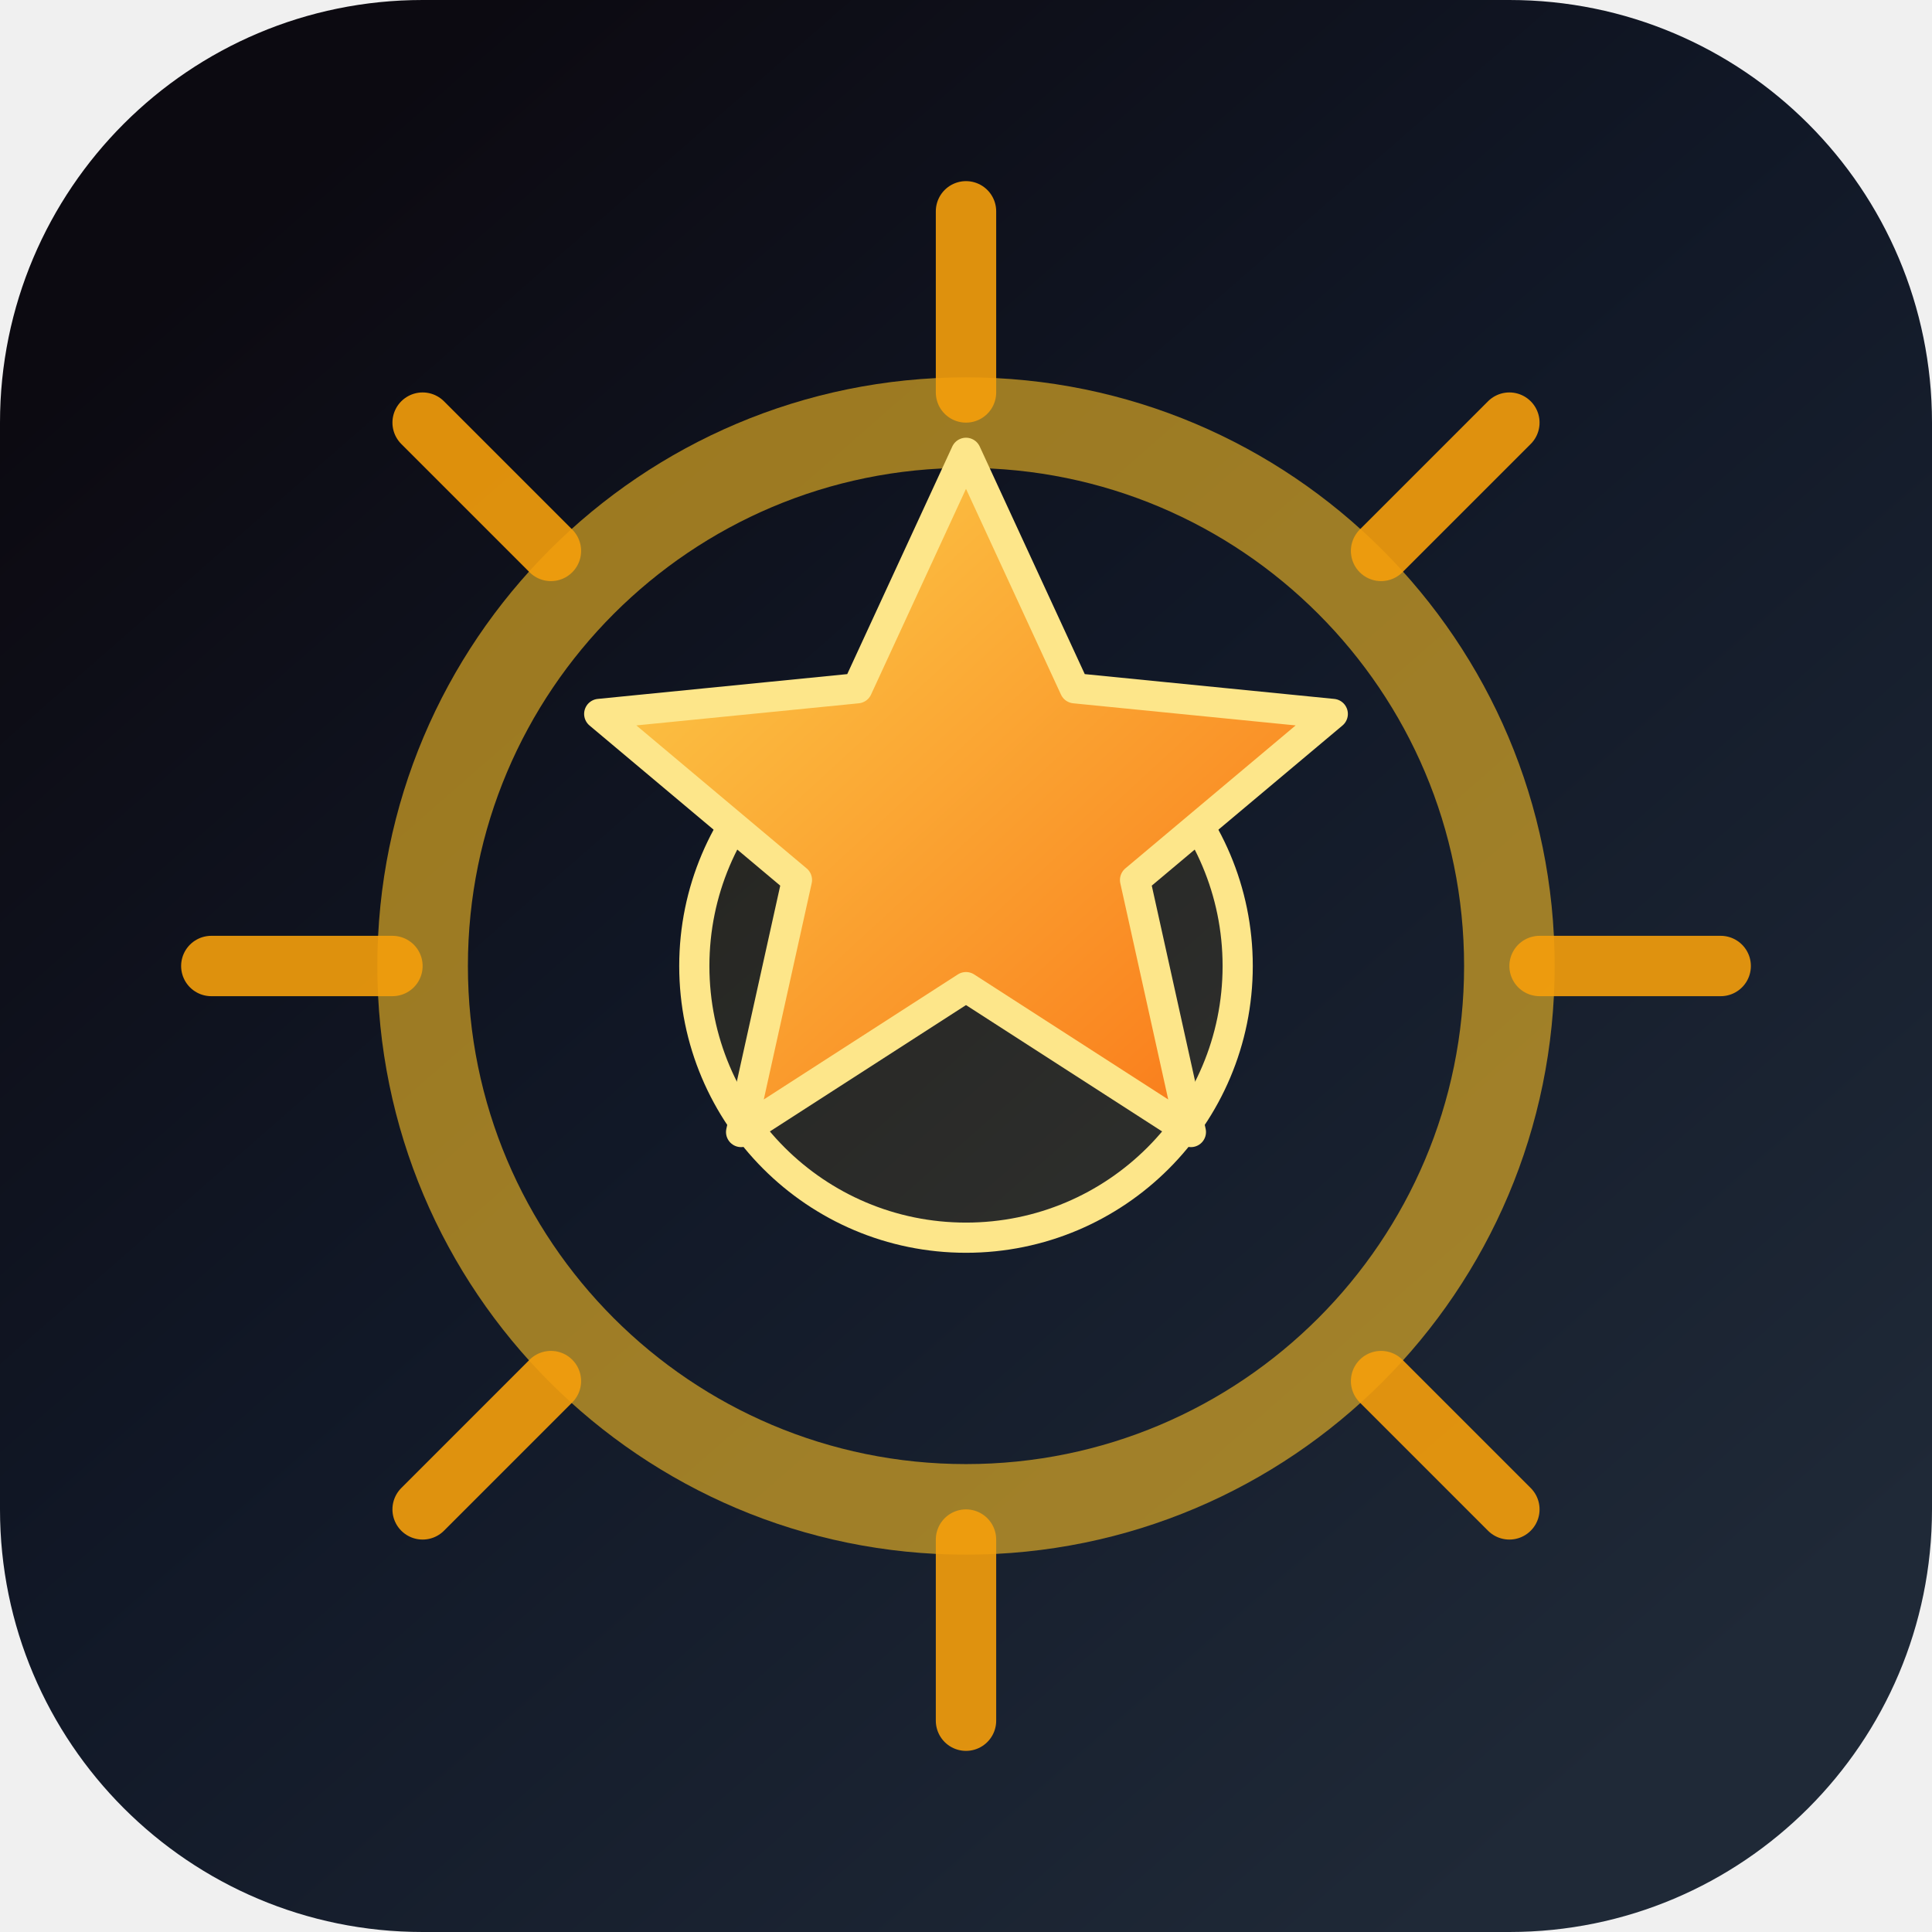
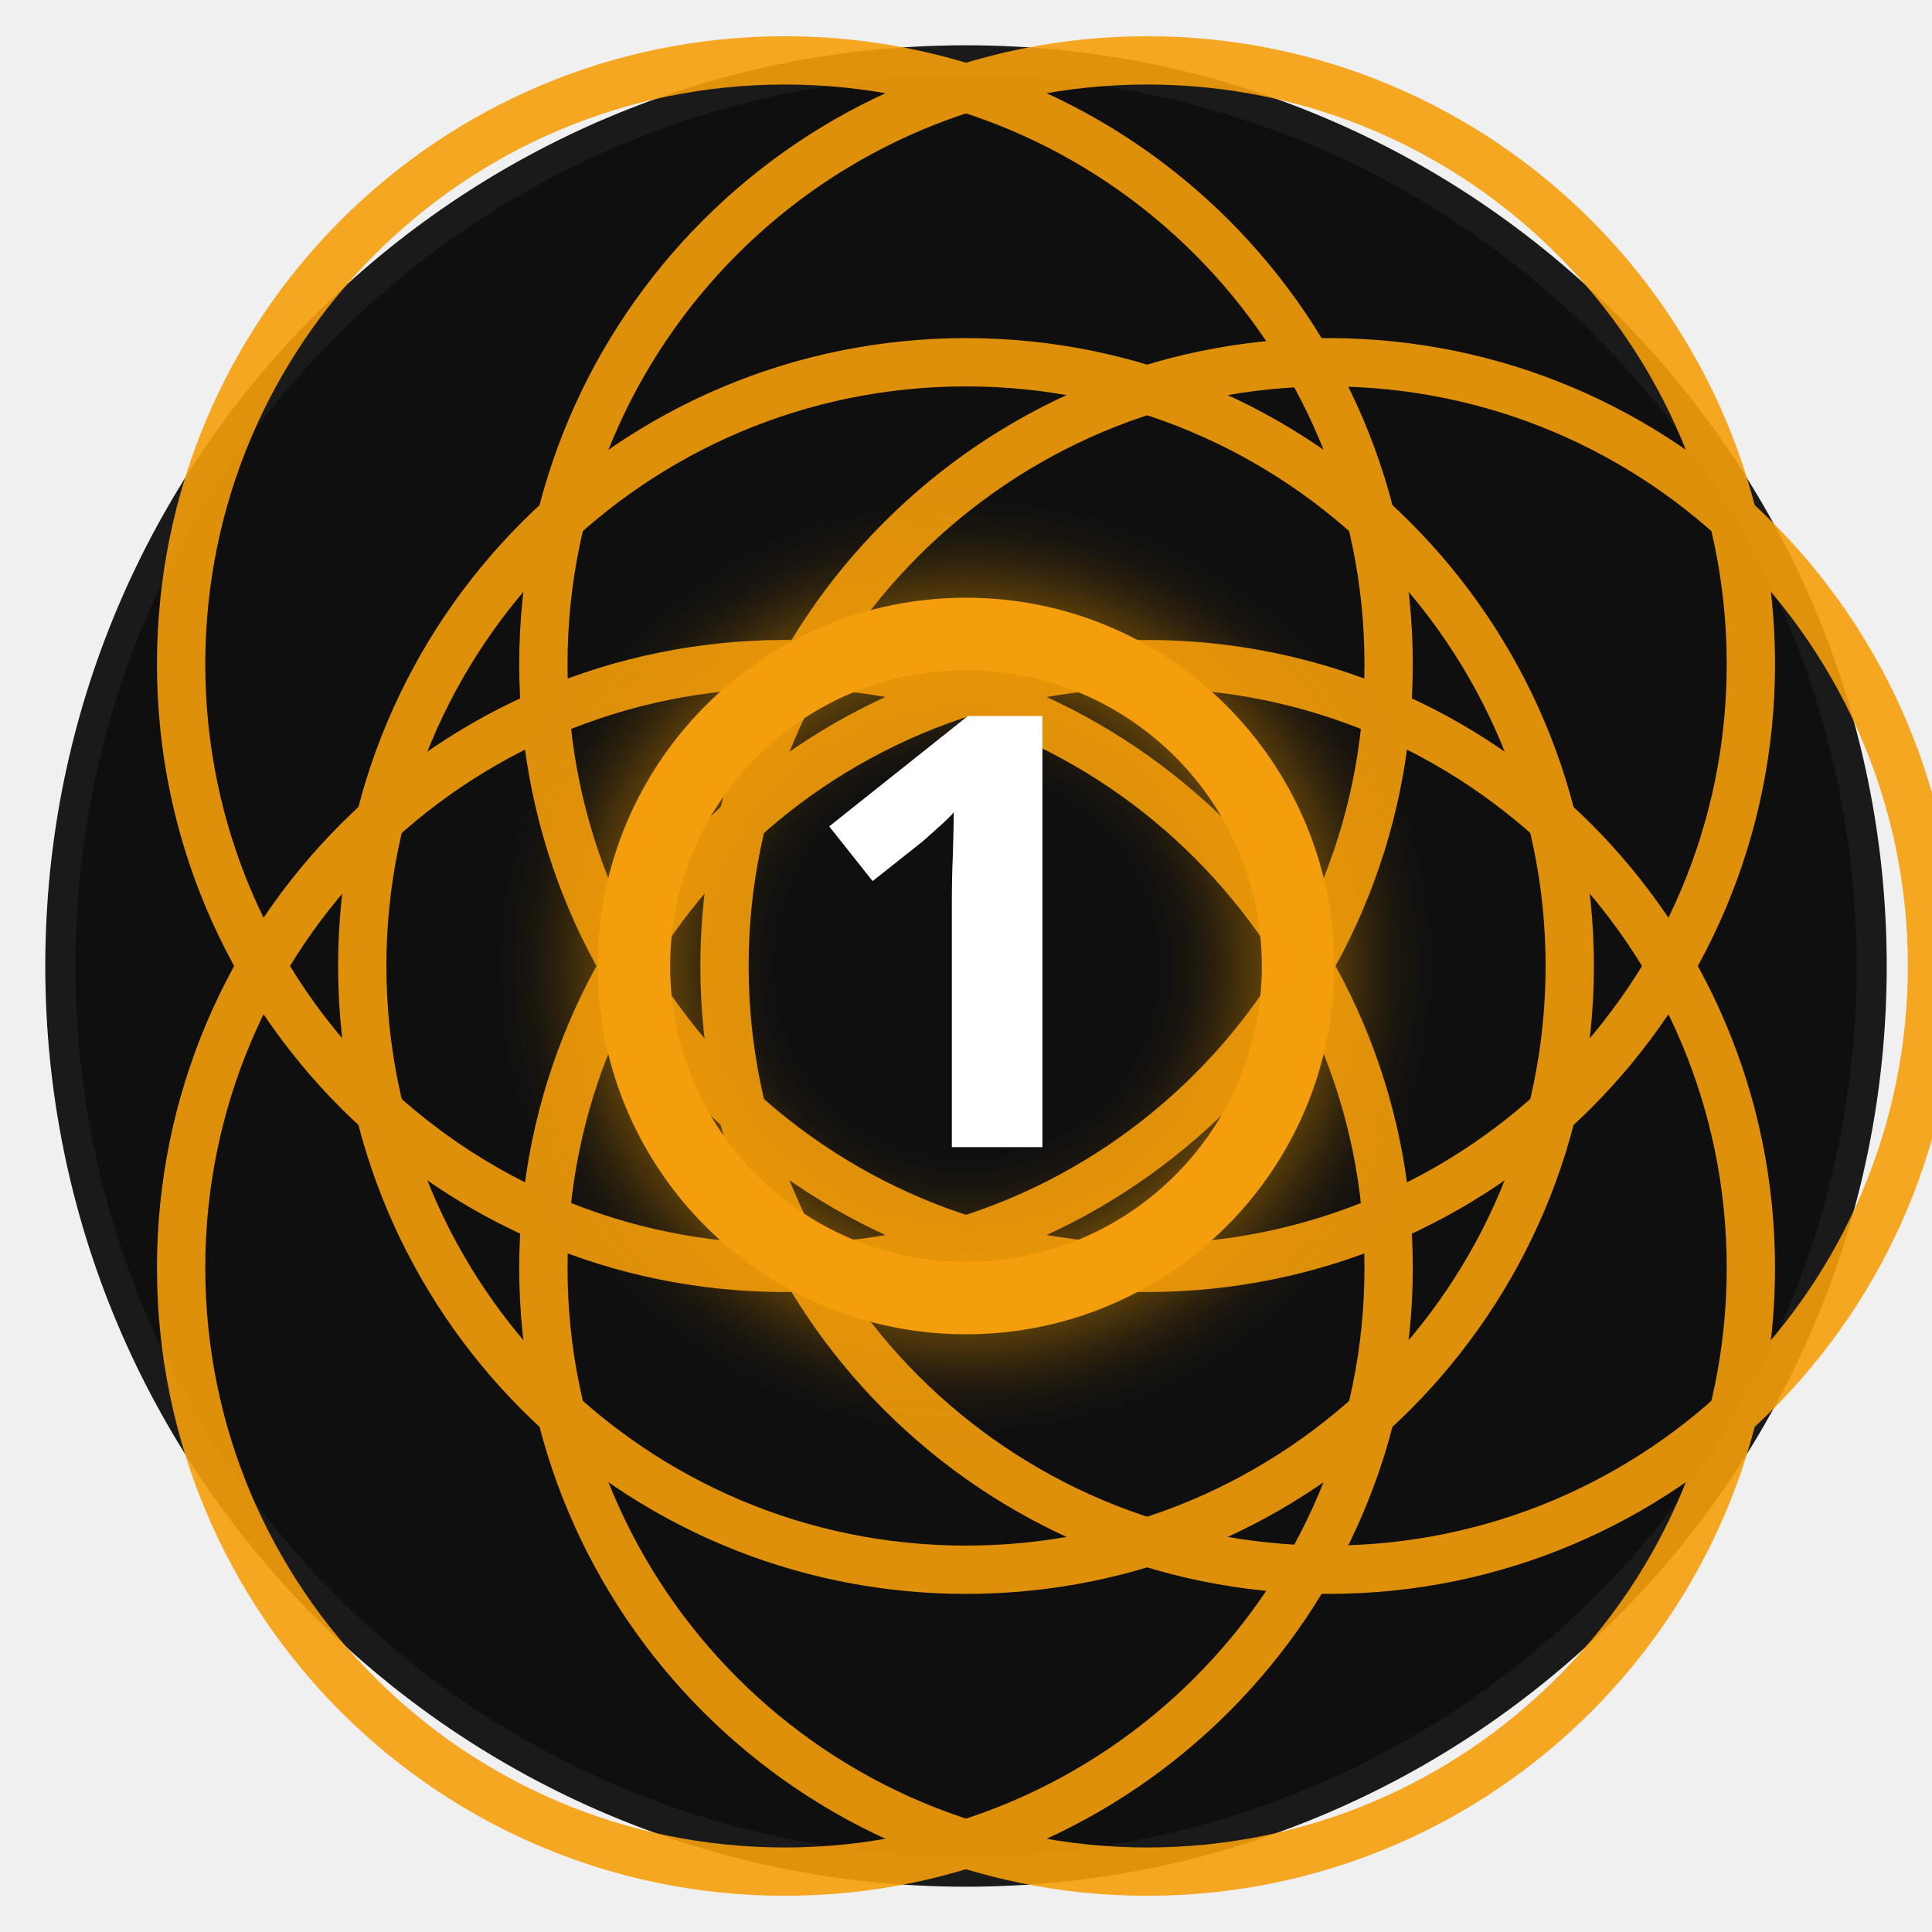
- <svg xmlns="http://www.w3.org/2000/svg" width="128" height="128" viewBox="0 0 128 128">
+ <svg xmlns="http://www.w3.org/2000/svg" width="32" height="32" viewBox="0 0 32 32" fill="none" aria-hidden="true">
  <defs>
-     <linearGradient id="bg" x1="15%" y1="10%" x2="85%" y2="90%">
-       <stop stop-color="#0c0a11" offset="0%" />
-       <stop stop-color="#111827" offset="45%" />
-       <stop stop-color="#1f2937" offset="100%" />
-     </linearGradient>
-     <linearGradient id="ray" x1="0%" y1="0%" x2="100%" y2="100%">
-       <stop stop-color="#fcd34d" offset="0%" />
-       <stop stop-color="#f97316" offset="100%" />
-     </linearGradient>
+     <filter id="fg" x="-50%" y="-50%" width="200%" height="200%">
+       <feGaussianBlur stdDeviation="0.8" result="b" />
+       <feFlood flood-color="#f59e0b" flood-opacity="0.7" />
+       <feComposite in2="b" operator="in" />
+       <feMerge>
+         <feMergeNode />
+         <feMergeNode in="SourceGraphic" />
+       </feMerge>
+     </filter>
  </defs>
-   <rect width="128" height="128" rx="28" fill="url(#bg)" />
-   <circle cx="64" cy="64" r="36" fill="none" stroke="#fbbf24" stroke-width="6" opacity="0.6" />
-   <circle cx="64" cy="64" r="18" fill="rgba(251,191,36,0.1)" stroke="#fde68a" stroke-width="2" />
-   <path d="M64 30l7.2 15.6 17.1 1.7-13.1 11 3.7 16.7L64 65.4 49.1 75l3.7-16.7-13.1-11 17.1-1.7z" fill="url(#ray)" stroke="#fde68a" stroke-width="2" stroke-linejoin="round" />
-   <path d="M64 14v12M64 102v12M14 64h12M102 64h12M28 28l8.5 8.5M91.5 91.5 100 100M28 100l8.5-8.5M91.5 36.5 100 28" stroke="#f59e0b" stroke-width="4" stroke-linecap="round" opacity="0.9" />
+   <circle cx="16" cy="16" r="15" fill="#0f0f0f" stroke="#1a1a1a" stroke-width="0.5" />
+   <g stroke="#f59e0b" stroke-width="0.8" fill="none" opacity="0.9">
+     <circle cx="16" cy="16" r="10" />
+     <circle cx="22" cy="16" r="10" />
+     <circle cx="19" cy="11" r="10" />
+     <circle cx="19" cy="21" r="10" />
+     <circle cx="13" cy="11" r="10" />
+     <circle cx="13" cy="21" r="10" />
+   </g>
+   <circle cx="16" cy="16" r="5.5" fill="none" stroke="#f59e0b" stroke-width="1.2" filter="url(#fg)" />
+   <circle cx="16" cy="16" r="5.5" fill="none" stroke="#f59e0b" stroke-width="0.6" />
+   <text x="16" y="19" text-anchor="middle" font-family="system-ui, sans-serif" font-weight="800" font-size="10" fill="#fff">1</text>
</svg>
